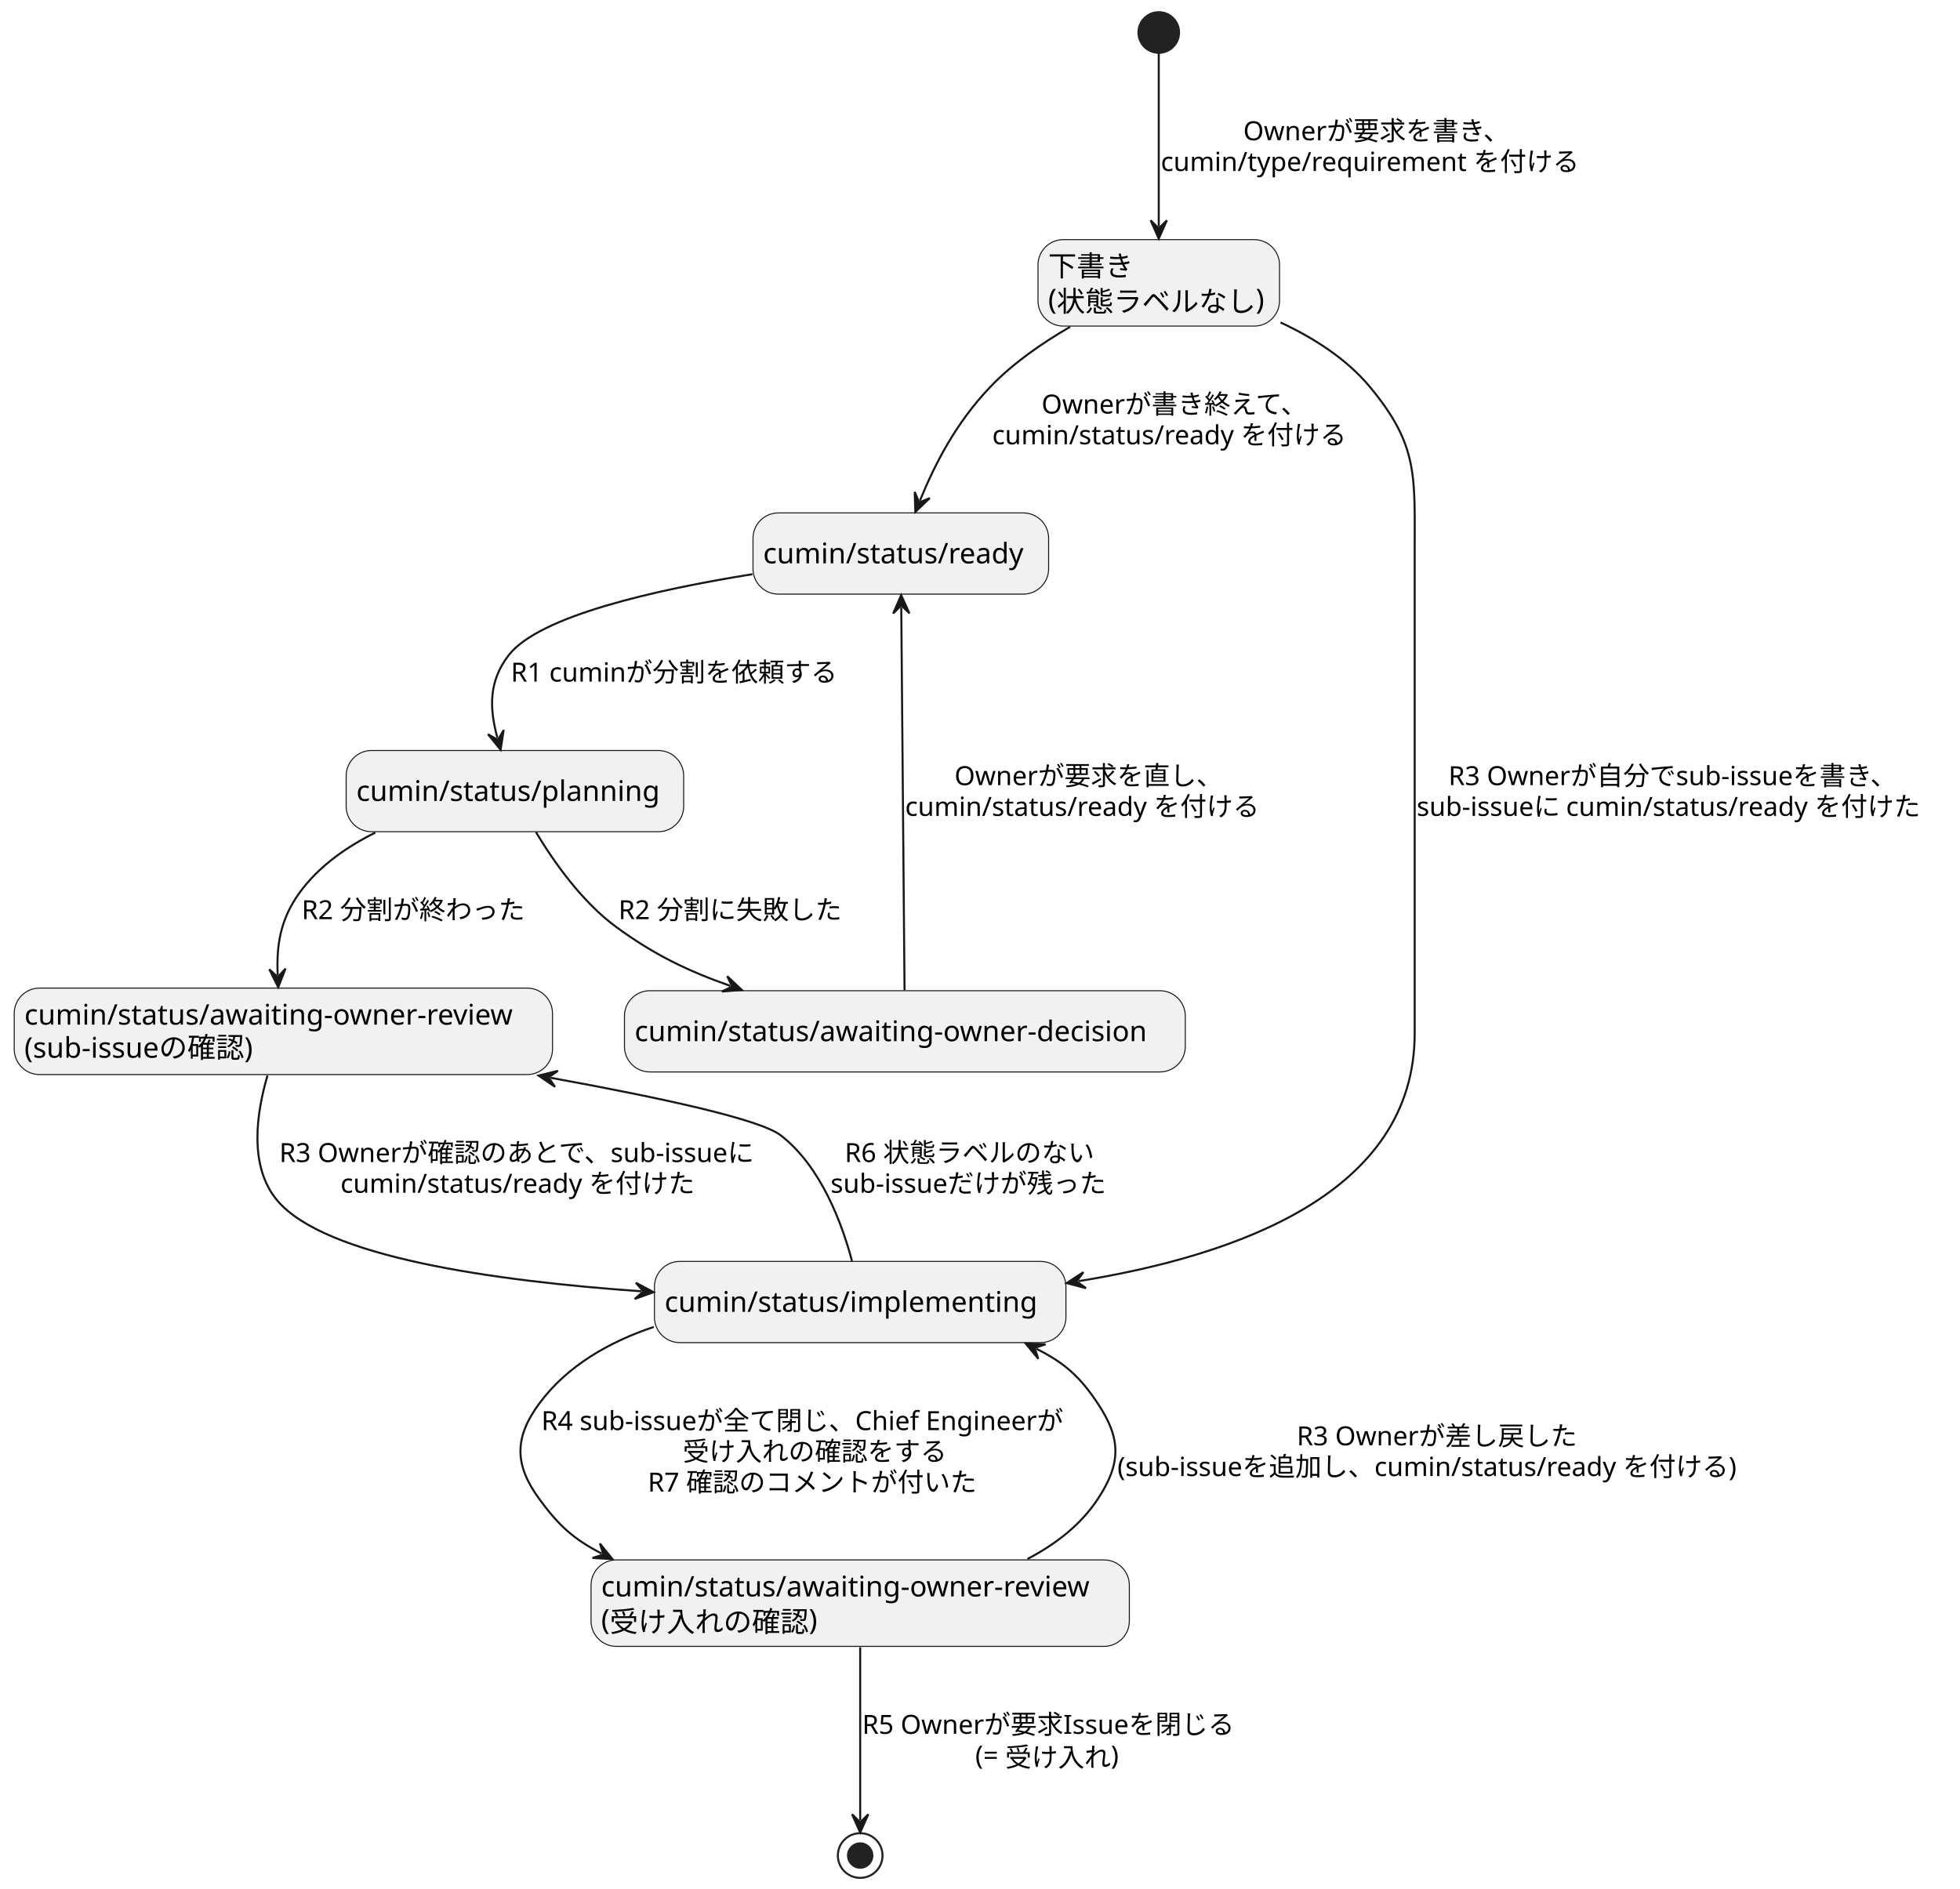
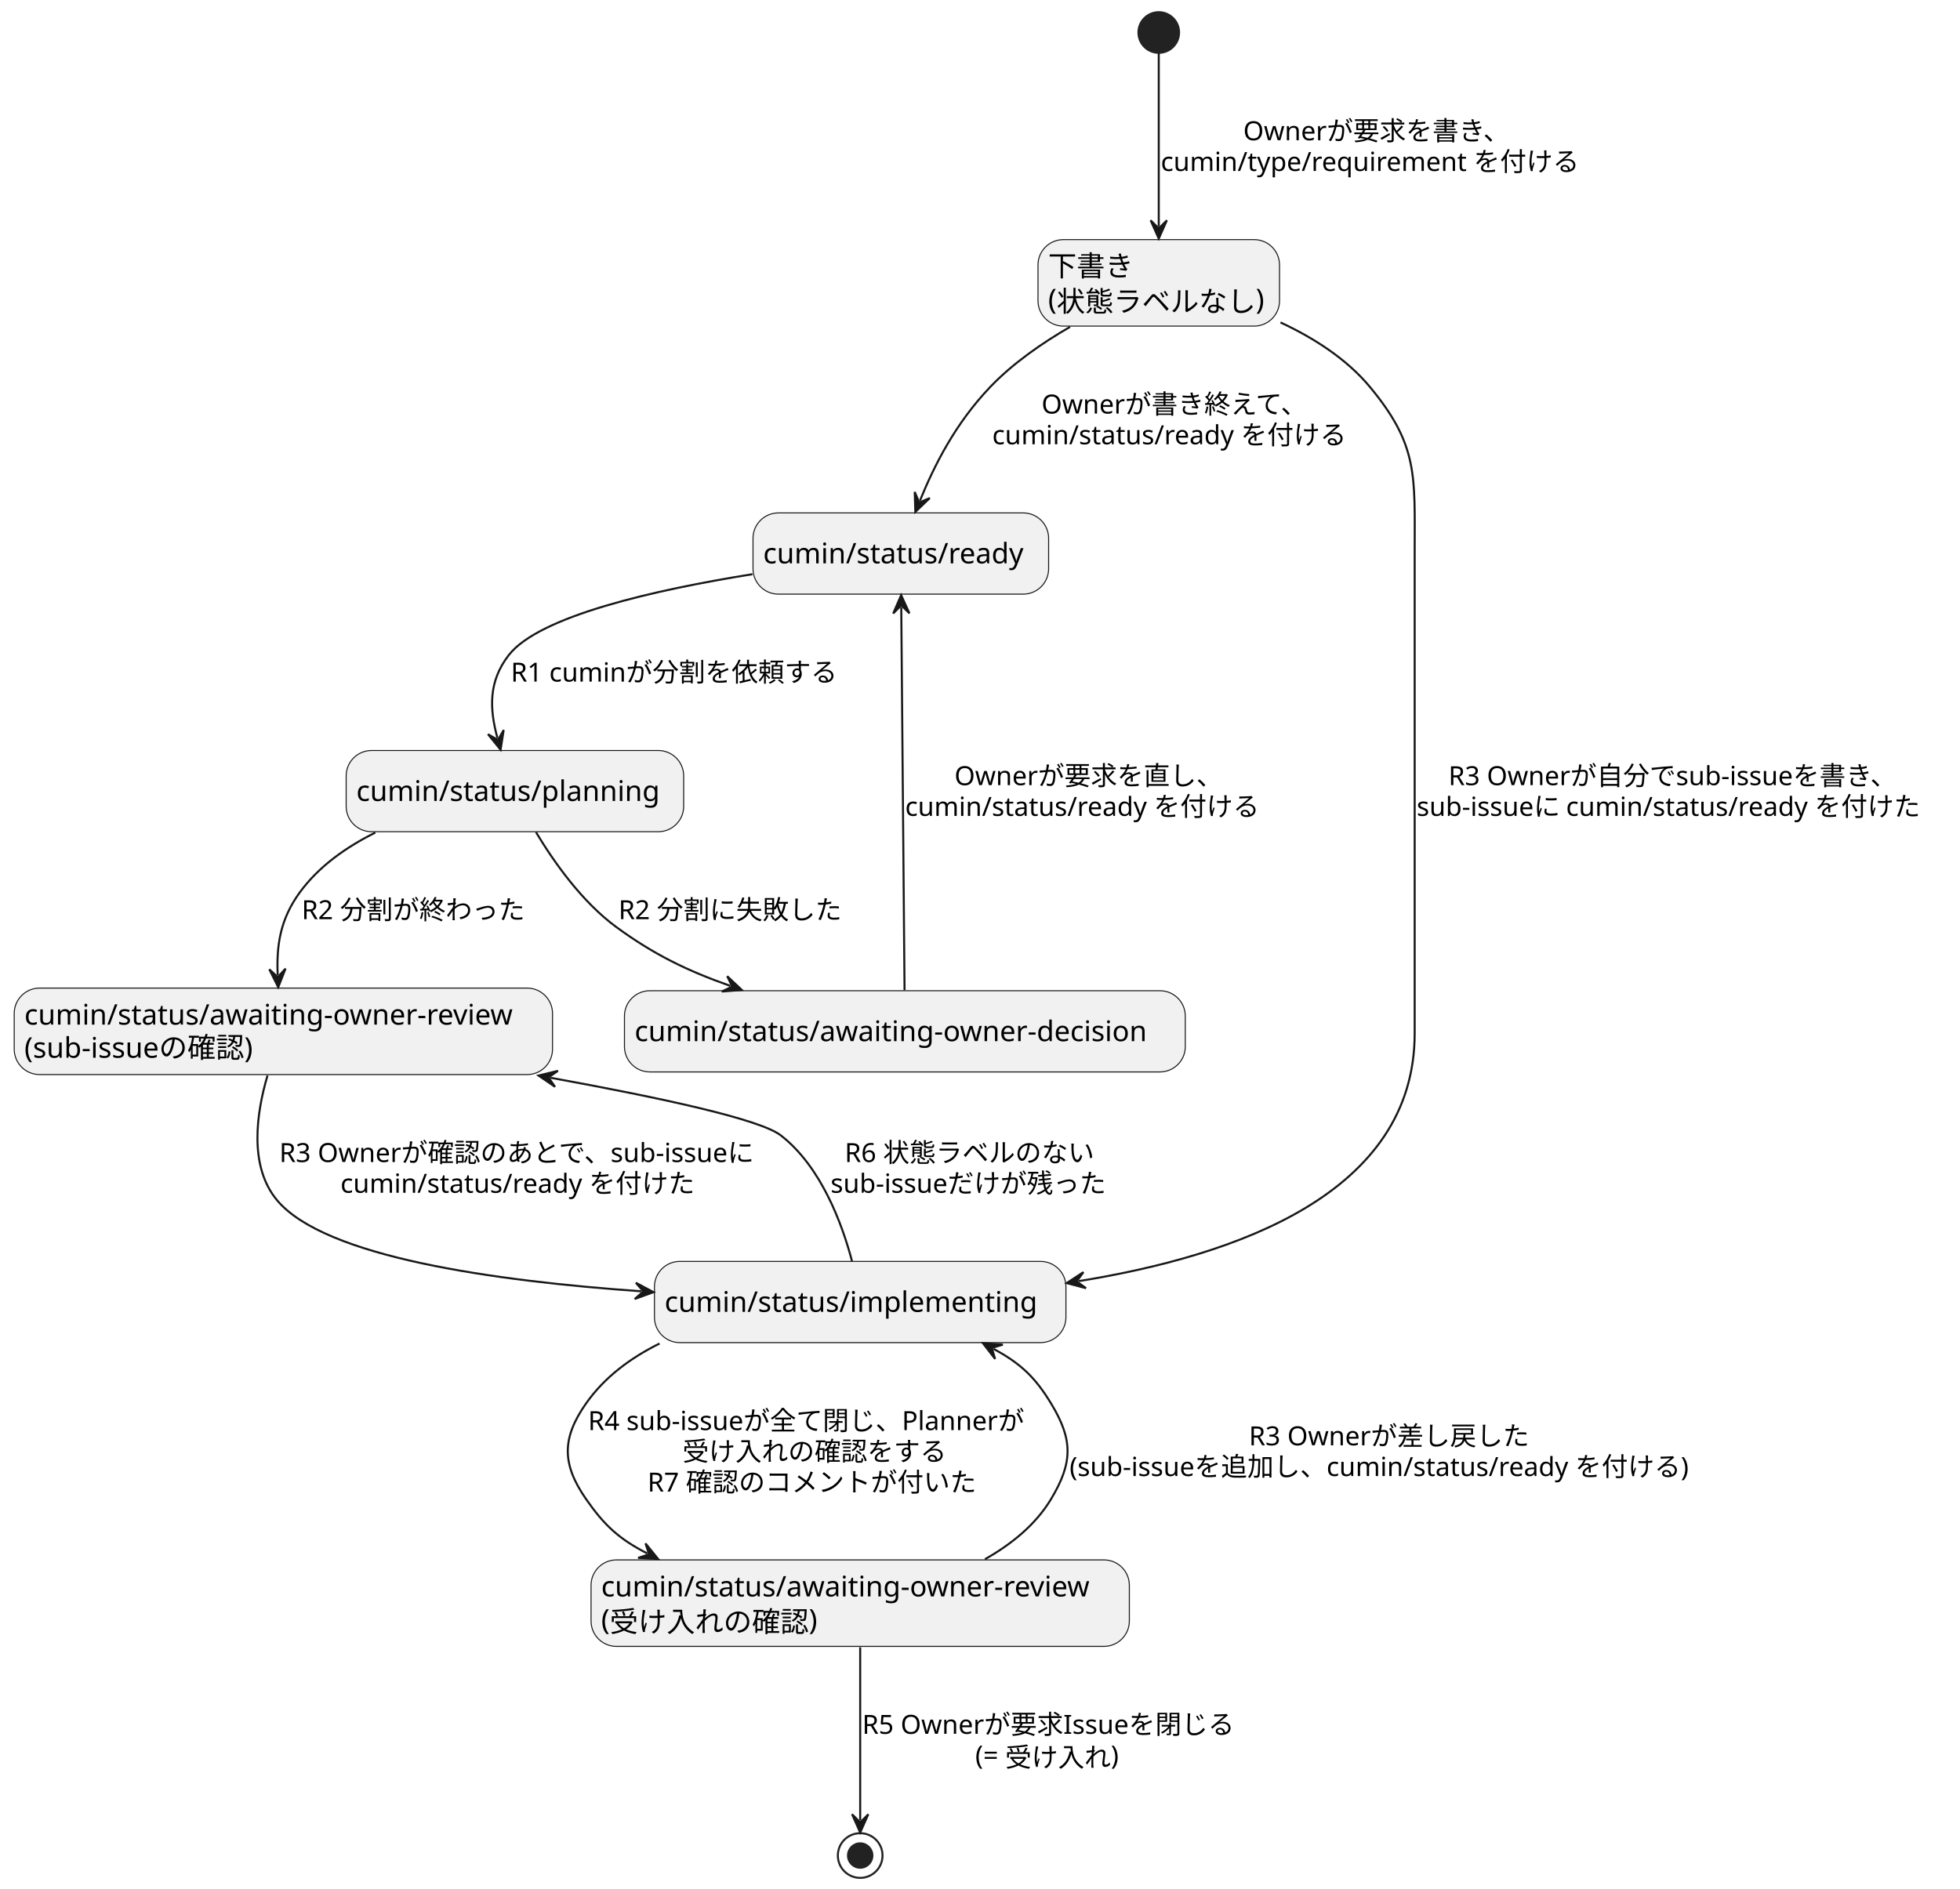
<svg xmlns="http://www.w3.org/2000/svg" contentStyleType="text/css" data-diagram-type="STATE" height="930px" preserveAspectRatio="none" style="width:965px;height:930px;background:#FFFFFF;" version="1.1" viewBox="0 0 965 930" width="965px" zoomAndPan="magnify">
  <defs />
  <g>
    <rect fill="#F1F1F1" height="42.594" rx="12.5" ry="12.5" style="stroke:#181818;stroke-width:0.5;" width="118.923" x="511.05" y="118" />
    <text fill="#000000" font-family="sans-serif" font-size="14" lengthAdjust="spacing" textLength="42" x="516.05" y="135.995">下書き</text>
    <text fill="#000000" font-family="sans-serif" font-size="14" lengthAdjust="spacing" textLength="108.923" x="516.05" y="152.292">(状態ラベルなし)</text>
    <rect fill="#F1F1F1" height="40" rx="12.5" ry="12.5" style="stroke:#181818;stroke-width:0.5;" width="145.543" x="370.74" y="252.59" />
    <text fill="#000000" font-family="sans-serif" font-size="14" lengthAdjust="spacing" textLength="135.543" x="375.74" y="277.437">cumin/status/ready</text>
    <rect fill="#F1F1F1" height="40" rx="12.5" ry="12.5" style="stroke:#181818;stroke-width:0.5;" width="166.174" x="170.43" y="369.59" />
    <text fill="#000000" font-family="sans-serif" font-size="14" lengthAdjust="spacing" textLength="156.174" x="175.43" y="394.437">cumin/status/planning</text>
    <rect fill="#F1F1F1" height="42.594" rx="12.5" ry="12.5" style="stroke:#181818;stroke-width:0.5;" width="265.028" x="7" y="486.59" />
    <text fill="#000000" font-family="sans-serif" font-size="14" lengthAdjust="spacing" textLength="255.028" x="12" y="504.585">cumin/status/awaiting-owner-review</text>
    <text fill="#000000" font-family="sans-serif" font-size="14" lengthAdjust="spacing" textLength="118.993" x="12" y="520.882">(sub-issueの確認)</text>
    <rect fill="#F1F1F1" height="40" rx="12.5" ry="12.5" style="stroke:#181818;stroke-width:0.5;" width="202.602" x="322.21" y="621.19" />
    <text fill="#000000" font-family="sans-serif" font-size="14" lengthAdjust="spacing" textLength="192.602" x="327.21" y="646.037">cumin/status/implementing</text>
    <rect fill="#F1F1F1" height="42.594" rx="12.5" ry="12.5" style="stroke:#181818;stroke-width:0.5;" width="265.028" x="291" y="768.19" />
    <text fill="#000000" font-family="sans-serif" font-size="14" lengthAdjust="spacing" textLength="255.028" x="296" y="786.185">cumin/status/awaiting-owner-review</text>
    <text fill="#000000" font-family="sans-serif" font-size="14" lengthAdjust="spacing" textLength="108.923" x="296" y="802.482">(受け入れの確認)</text>
    <rect fill="#F1F1F1" height="40" rx="12.5" ry="12.5" style="stroke:#181818;stroke-width:0.5;" width="276.13" x="307.45" y="487.89" />
    <text fill="#000000" font-family="sans-serif" font-size="14" lengthAdjust="spacing" textLength="266.13" x="312.45" y="512.737">cumin/status/awaiting-owner-decision</text>
    <ellipse cx="570.51" cy="16" fill="#222222" rx="10" ry="10" style="stroke:#222222;stroke-width:1;" />
    <ellipse cx="423.51" cy="913.78" fill="none" rx="11" ry="11" style="stroke:#222222;stroke-width:1;" />
    <ellipse cx="423.51" cy="913.78" fill="#222222" rx="6" ry="6" style="stroke:#222222;stroke-width:1;" />
    <g class="link" data-entity-1=".start." data-entity-2="Draft" data-source-line="15" data-uid="lnk3" id="link_.start._Draft">
      <path d="M570.51,26.12 C570.51,45.4 570.51,84.74 570.51,111.5" fill="none" id="*start*-to-Draft" style="stroke:#181818;stroke-width:1;" />
      <polygon fill="#181818" points="570.51,117.5,574.51,108.5,570.51,112.5,566.51,108.5,570.51,117.5" style="stroke:#181818;stroke-width:1;" />
      <text fill="#000000" font-family="sans-serif" font-size="13" lengthAdjust="spacing" textLength="133.447" x="612.097" y="69.067">Ownerが要求を書き、</text>
      <text fill="#000000" font-family="sans-serif" font-size="13" lengthAdjust="spacing" textLength="214.621" x="571.51" y="84.2">cumin/type/requirement を付ける</text>
    </g>
    <g class="link" data-entity-1="Draft" data-entity-2="Ready" data-source-line="16" data-uid="lnk4" id="link_Draft_Ready">
      <path d="M526.86,160.96 C513.14,168.89 498.68,178.89 487.51,190.59 C470.39,208.54 460.139,228.896 452.929,246.546" fill="none" id="Draft-to-Ready" style="stroke:#181818;stroke-width:1;" />
      <polygon fill="#181818" points="450.66,252.1,457.766,245.281,452.551,247.471,450.361,242.256,450.66,252.1" style="stroke:#181818;stroke-width:1;" />
      <text fill="#000000" font-family="sans-serif" font-size="13" lengthAdjust="spacing" textLength="133.447" x="512.783" y="203.657">Ownerが書き終えて、</text>
      <text fill="#000000" font-family="sans-serif" font-size="13" lengthAdjust="spacing" textLength="181.994" x="488.51" y="218.79">cumin/status/ready を付ける</text>
    </g>
    <g class="link" data-entity-1="Draft" data-entity-2="Implementing" data-source-line="17" data-uid="lnk5" id="link_Draft_Implementing">
      <path d="M630.45,158.79 C646.71,166.36 662.99,176.7 674.51,190.59 C698.34,219.3 696.51,234.29 696.51,271.59 C696.51,271.59 696.51,271.59 696.51,508.89 C696.51,587.78 608.713,618.341 531.093,630.911" fill="none" id="Draft-to-Implementing" style="stroke:#181818;stroke-width:1;" />
      <polygon fill="#181818" points="525.17,631.87,534.694,634.38,530.106,631.071,533.415,626.483,525.17,631.87" style="stroke:#181818;stroke-width:1;" />
      <text fill="#000000" font-family="sans-serif" font-size="13" lengthAdjust="spacing" textLength="229.233" x="713.132" y="386.657">R3 Ownerが自分でsub-issueを書き、</text>
      <text fill="#000000" font-family="sans-serif" font-size="13" lengthAdjust="spacing" textLength="260.476" x="697.51" y="401.79">sub-issueに cumin/status/ready を付けた</text>
    </g>
    <g class="link" data-entity-1="Planning" data-entity-2="PlanReview" data-source-line="18" data-uid="lnk6" id="link_Planning_PlanReview">
      <path d="M184.79,410.02 C170.45,417.13 156.87,426.71 147.51,439.59 C137.84,452.92 136.083,465.806 136.723,480.176" fill="none" id="Planning-to-PlanReview" style="stroke:#181818;stroke-width:1;" />
      <polygon fill="#181818" points="136.99,486.17,140.586,477.001,136.768,481.175,132.594,477.357,136.99,486.17" style="stroke:#181818;stroke-width:1;" />
      <text fill="#000000" font-family="sans-serif" font-size="13" lengthAdjust="spacing" textLength="112.436" x="148.51" y="452.657">R2 分割が終わった</text>
    </g>
    <g class="link" data-entity-1="Planning" data-entity-2="Decision" data-source-line="19" data-uid="lnk7" id="link_Planning_Decision">
      <path d="M263.89,409.82 C272.69,424.48 286.57,444.2 303.51,456.59 C321.77,469.95 338.249,478.032 359.549,485.512" fill="none" id="Planning-to-Decision" style="stroke:#181818;stroke-width:1;" />
      <polygon fill="#181818" points="365.21,487.5,358.044,480.744,360.492,485.843,355.393,488.292,365.21,487.5" style="stroke:#181818;stroke-width:1;" />
      <text fill="#000000" font-family="sans-serif" font-size="13" lengthAdjust="spacing" textLength="112.436" x="304.51" y="452.657">R2 分割に失敗した</text>
    </g>
    <g class="link" data-entity-1="Decision" data-entity-2="Ready" data-source-line="20" data-uid="lnk8" id="link_Decision_Ready">
      <path d="M445.35,487.62 C444.97,443.8 444.112,343.11 443.732,299.08" fill="none" id="Decision-to-Ready" style="stroke:#181818;stroke-width:1;" />
      <polygon fill="#181818" points="443.68,293.08,439.758,302.114,443.723,298.08,447.757,302.045,443.68,293.08" style="stroke:#181818;stroke-width:1;" />
      <text fill="#000000" font-family="sans-serif" font-size="13" lengthAdjust="spacing" textLength="133.447" x="469.923" y="386.657">Ownerが要求を直し、</text>
      <text fill="#000000" font-family="sans-serif" font-size="13" lengthAdjust="spacing" textLength="181.994" x="445.65" y="401.79">cumin/status/ready を付ける</text>
    </g>
    <g class="link" data-entity-1="Ready" data-entity-2="Planning" data-source-line="21" data-uid="lnk9" id="link_Ready_Planning">
      <path d="M370.47,282.77 C322.3,290.49 265.45,303.39 250.51,322.59 C240.37,335.63 241.024,349.088 244.904,363.438" fill="none" id="Ready-to-Planning" style="stroke:#181818;stroke-width:1;" />
      <polygon fill="#181818" points="246.47,369.23,247.982,359.498,245.165,364.403,240.26,361.586,246.47,369.23" style="stroke:#181818;stroke-width:1;" />
      <text fill="#000000" font-family="sans-serif" font-size="13" lengthAdjust="spacing" textLength="165.338" x="251.51" y="335.657">R1 cuminが分割を依頼する</text>
    </g>
    <g class="link" data-entity-1="PlanReview" data-entity-2="Implementing" data-source-line="22" data-uid="lnk10" id="link_PlanReview_Implementing">
      <path d="M131.7,529.66 C126.29,548 122.32,574.36 136.51,591.19 C160.15,619.2 243.095,630.777 315.775,635.917" fill="none" id="PlanReview-to-Implementing" style="stroke:#181818;stroke-width:1;" />
      <polygon fill="#181818" points="321.76,636.34,313.065,631.715,316.772,635.987,312.5,639.695,321.76,636.34" style="stroke:#181818;stroke-width:1;" />
      <text fill="#000000" font-family="sans-serif" font-size="13" lengthAdjust="spacing" textLength="242.233" x="137.51" y="572.257">R3 Ownerが確認のあとで、sub-issueに</text>
      <text fill="#000000" font-family="sans-serif" font-size="13" lengthAdjust="spacing" textLength="181.994" x="167.63" y="587.39">cumin/status/ready を付けた</text>
    </g>
    <g class="link" data-entity-1="Implementing" data-entity-2="PlanReview" data-source-line="24" data-uid="lnk12" id="link_Implementing_PlanReview">
      <path d="M419.48,621.04 C414.52,602.34 404.21,574.54 384.51,559.19 C374.26,551.19 325.893,540.746 271.033,530.746" fill="none" id="Implementing-to-PlanReview" style="stroke:#181818;stroke-width:1;" />
      <polygon fill="#181818" points="265.13,529.67,273.267,535.219,270.049,530.567,274.701,527.349,265.13,529.67" style="stroke:#181818;stroke-width:1;" />
      <text fill="#000000" font-family="sans-serif" font-size="13" lengthAdjust="spacing" textLength="125.436" x="415.887" y="572.257">R6 状態ラベルのない</text>
      <text fill="#000000" font-family="sans-serif" font-size="13" lengthAdjust="spacing" textLength="139.35" x="408.93" y="587.39">sub-issueだけが残った</text>
    </g>
    <g class="link" data-entity-1="Implementing" data-entity-2="Acceptance" data-source-line="23" data-uid="lnk11" id="link_Implementing_Acceptance">
-       <path d="M321.89,653.46 C299.94,660.82 279.23,672.57 265.51,691.19 C253.12,708 253.19,721.32 265.51,738.19 C274.86,750.97 282.141,757.842 296.201,765.052" fill="none" id="Implementing-to-Acceptance" style="stroke:#181818;stroke-width:1;" />
-       <polygon fill="#181818" points="301.54,767.79,295.357,760.124,297.091,765.509,291.706,767.243,301.54,767.79" style="stroke:#181818;stroke-width:1;" />
-       <text fill="#000000" font-family="sans-serif" font-size="13" lengthAdjust="spacing" textLength="269.318" x="266.51" y="704.257">R4 sub-issueが全て閉じ、Chief Engineerが</text>
-       <text fill="#000000" font-family="sans-serif" font-size="13" lengthAdjust="spacing" textLength="130" x="336.169" y="719.39">受け入れの確認をする</text>
-       <text fill="#000000" font-family="sans-serif" font-size="13" lengthAdjust="spacing" textLength="164.436" x="318.951" y="734.523">R7 確認のコメントが付いた</text>
+       <path d="M324.73,661.64 C310.49,668.67 297.6,678.22 288.51,691.19 C276.53,708.29 276.6,721.03 288.51,738.19 C297.43,751.03 304.696,757.862 318.666,764.992" fill="none" id="Implementing-to-Acceptance" style="stroke:#181818;stroke-width:1;" />
+       <polygon fill="#181818" points="324.01,767.72,317.812,760.066,319.557,765.447,314.175,767.191,324.01,767.72" style="stroke:#181818;stroke-width:1;" />
+       <text fill="#000000" font-family="sans-serif" font-size="13" lengthAdjust="spacing" textLength="223.025" x="289.51" y="704.257">R4 sub-issueが全て閉じ、Plannerが</text>
+       <text fill="#000000" font-family="sans-serif" font-size="13" lengthAdjust="spacing" textLength="130" x="336.022" y="719.39">受け入れの確認をする</text>
+       <text fill="#000000" font-family="sans-serif" font-size="13" lengthAdjust="spacing" textLength="164.436" x="318.804" y="734.523">R7 確認のコメントが付いた</text>
    </g>
    <g class="link" data-entity-1="Acceptance" data-entity-2="Implementing" data-source-line="25" data-uid="lnk13" id="link_Acceptance_Implementing">
-       <path d="M505.87,767.73 C519.58,760.59 532.06,751.02 540.51,738.19 C552,720.74 552.09,708.58 540.51,691.19 C531.85,678.17 524.368,671.28 510.308,664.26" fill="none" id="Acceptance-to-Implementing" style="stroke:#181818;stroke-width:1;" />
-       <polygon fill="#181818" points="504.94,661.58,511.205,669.179,509.413,663.813,514.779,662.022,504.94,661.58" style="stroke:#181818;stroke-width:1;" />
-       <text fill="#000000" font-family="sans-serif" font-size="13" lengthAdjust="spacing" textLength="141.883" x="638.462" y="711.757">R3 Ownerが差し戻した</text>
-       <text fill="#000000" font-family="sans-serif" font-size="13" lengthAdjust="spacing" textLength="318.487" x="550.16" y="726.89">(sub-issueを追加し、cumin/status/ready を付ける)</text>
+       <path d="M484.92,767.86 C497.87,760.56 509.9,750.89 517.51,738.19 C528.25,720.27 528.35,709.05 517.51,691.19 C509.69,678.28 502.512,671.467 489.192,664.287" fill="none" id="Acceptance-to-Implementing" style="stroke:#181818;stroke-width:1;" />
+       <polygon fill="#181818" points="483.91,661.44,489.934,669.231,488.311,663.812,493.73,662.189,483.91,661.44" style="stroke:#181818;stroke-width:1;" />
+       <text fill="#000000" font-family="sans-serif" font-size="13" lengthAdjust="spacing" textLength="141.883" x="614.902" y="711.757">R3 Ownerが差し戻した</text>
+       <text fill="#000000" font-family="sans-serif" font-size="13" lengthAdjust="spacing" textLength="318.487" x="526.6" y="726.89">(sub-issueを追加し、cumin/status/ready を付ける)</text>
    </g>
    <g class="link" data-entity-1="Acceptance" data-entity-2=".end." data-source-line="26" data-uid="lnk15" id="link_Acceptance_.end.">
      <path d="M423.51,811.23 C423.51,837.67 423.51,876.36 423.51,896.45" fill="none" id="Acceptance-to-*end*" style="stroke:#181818;stroke-width:1;" />
      <polygon fill="#181818" points="423.51,902.45,427.51,893.45,423.51,897.45,419.51,893.45,423.51,902.45" style="stroke:#181818;stroke-width:1;" />
      <text fill="#000000" font-family="sans-serif" font-size="13" lengthAdjust="spacing" textLength="188.5" x="424.51" y="853.847">R5 Ownerが要求Issueを閉じる</text>
      <text fill="#000000" font-family="sans-serif" font-size="13" lengthAdjust="spacing" textLength="77.168" x="480.176" y="868.98">(= 受け入れ)</text>
    </g>
  </g>
</svg>
